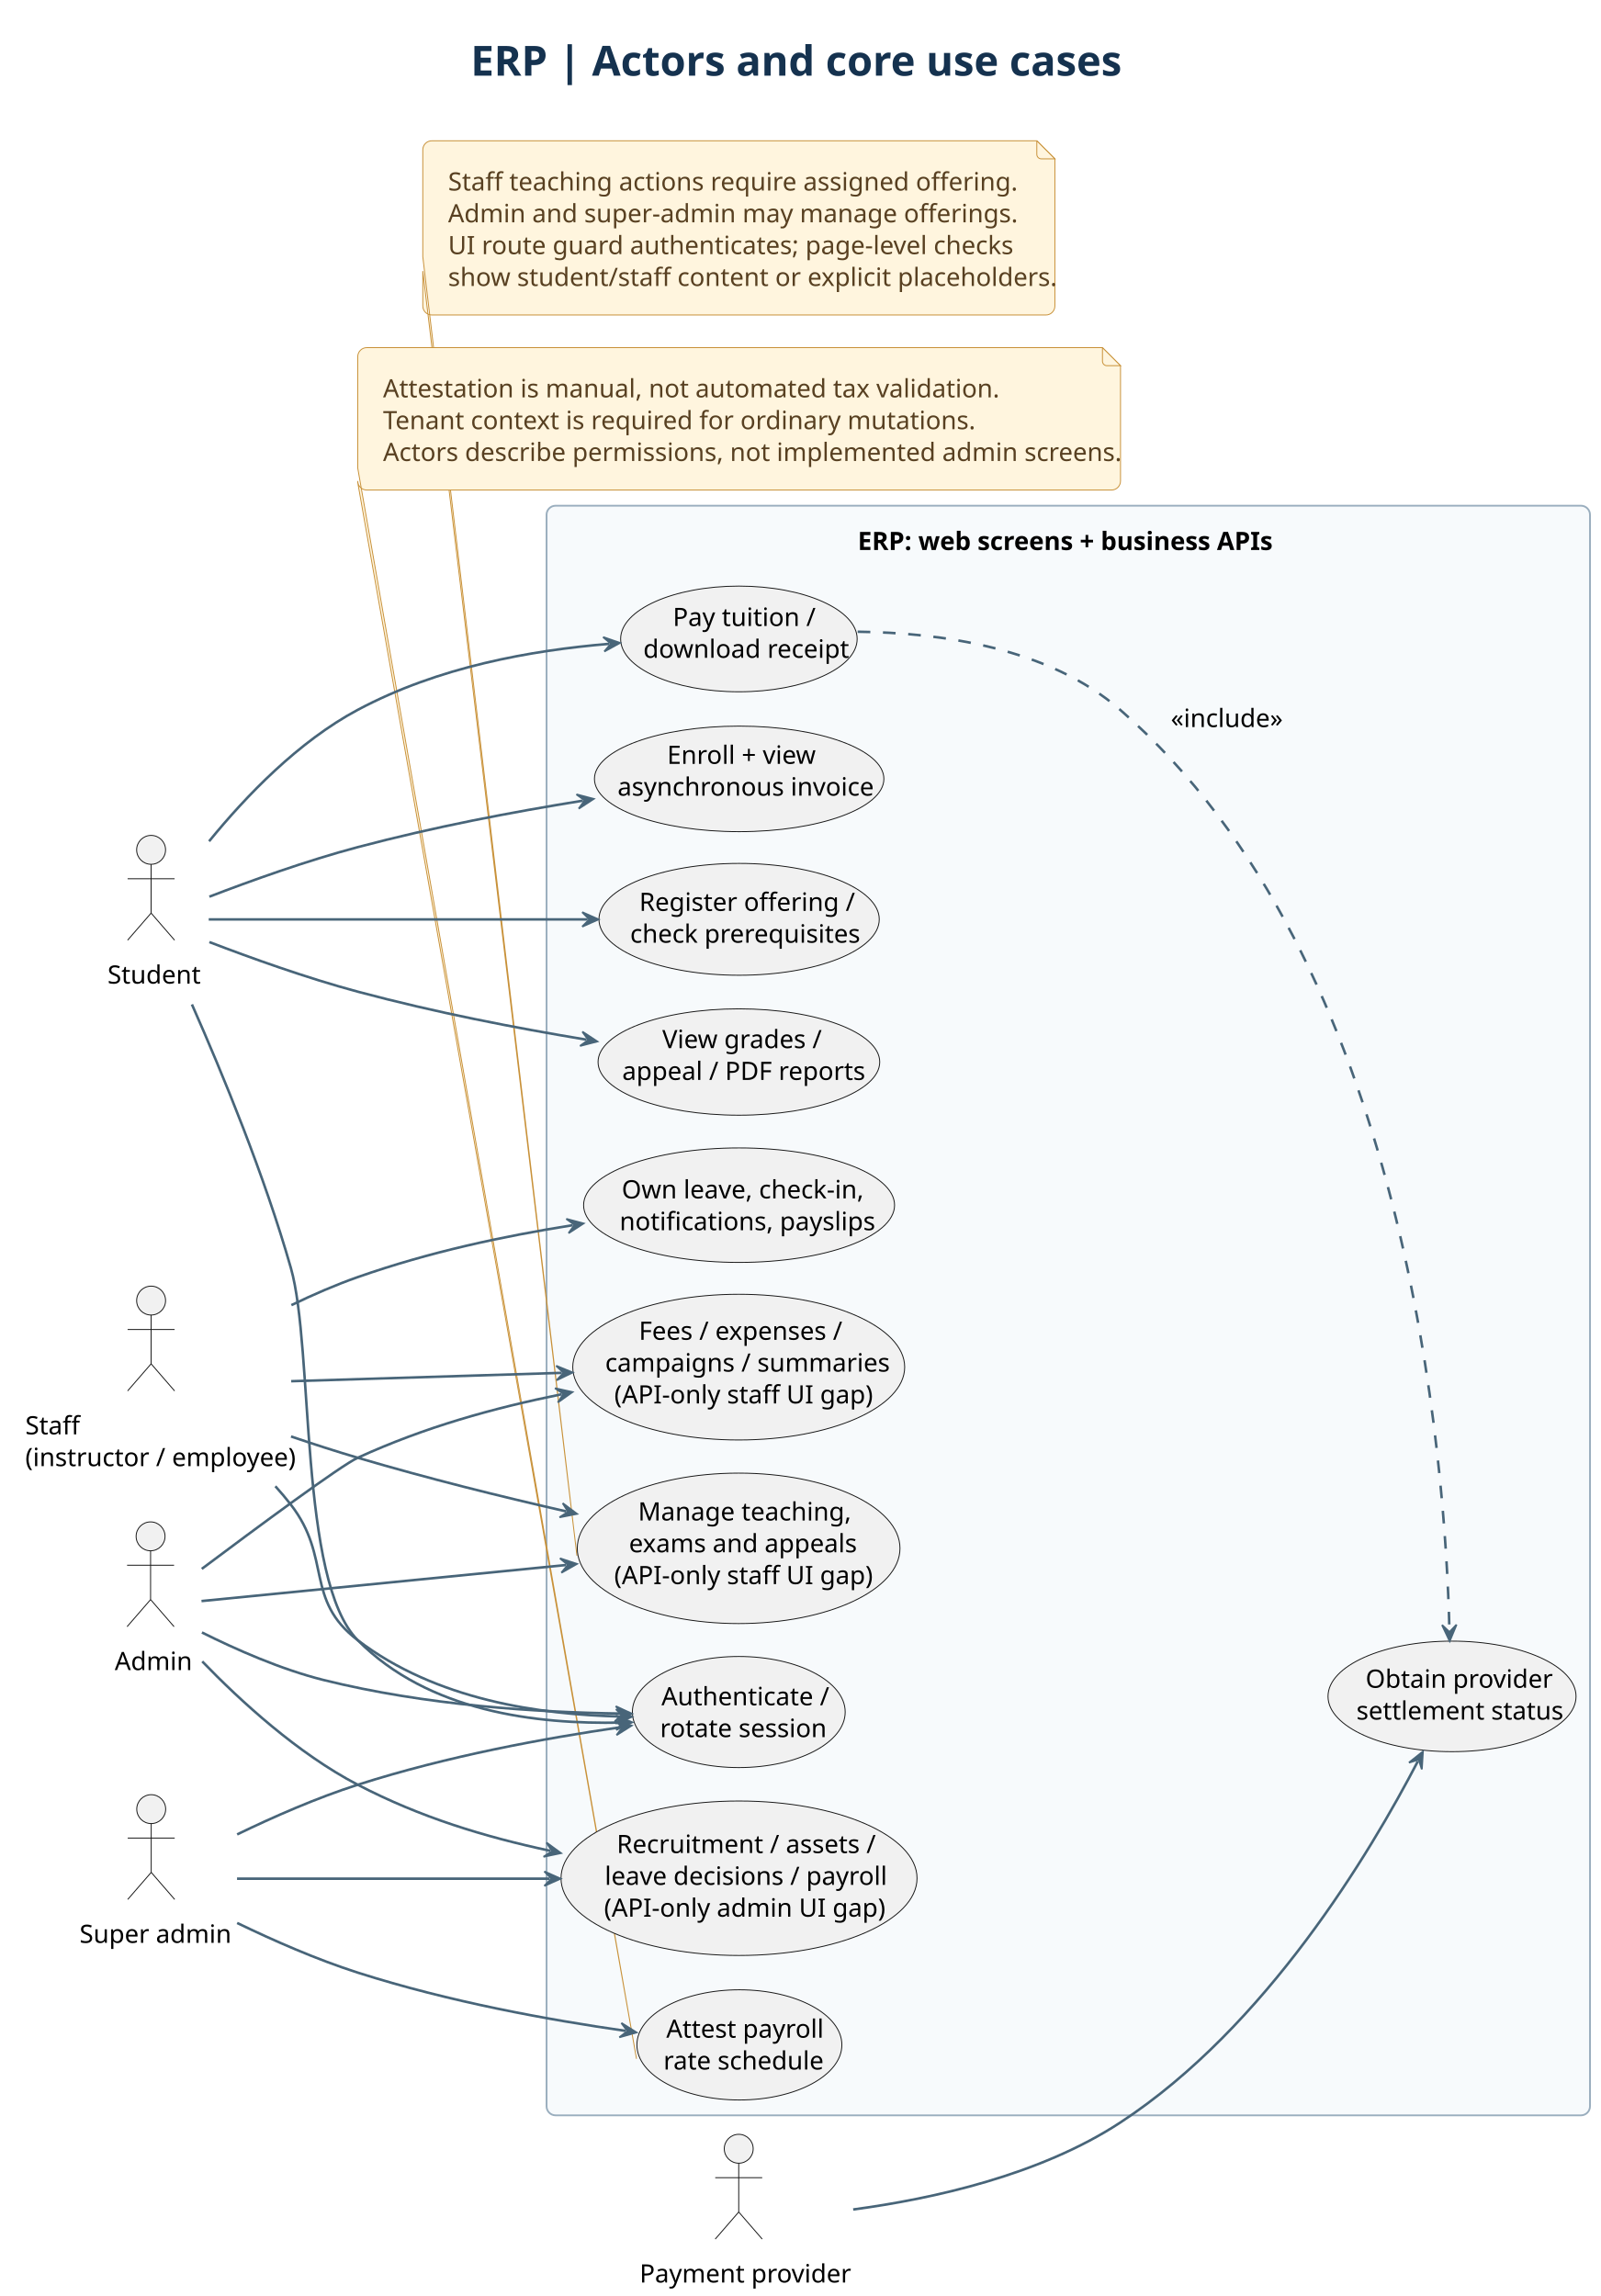
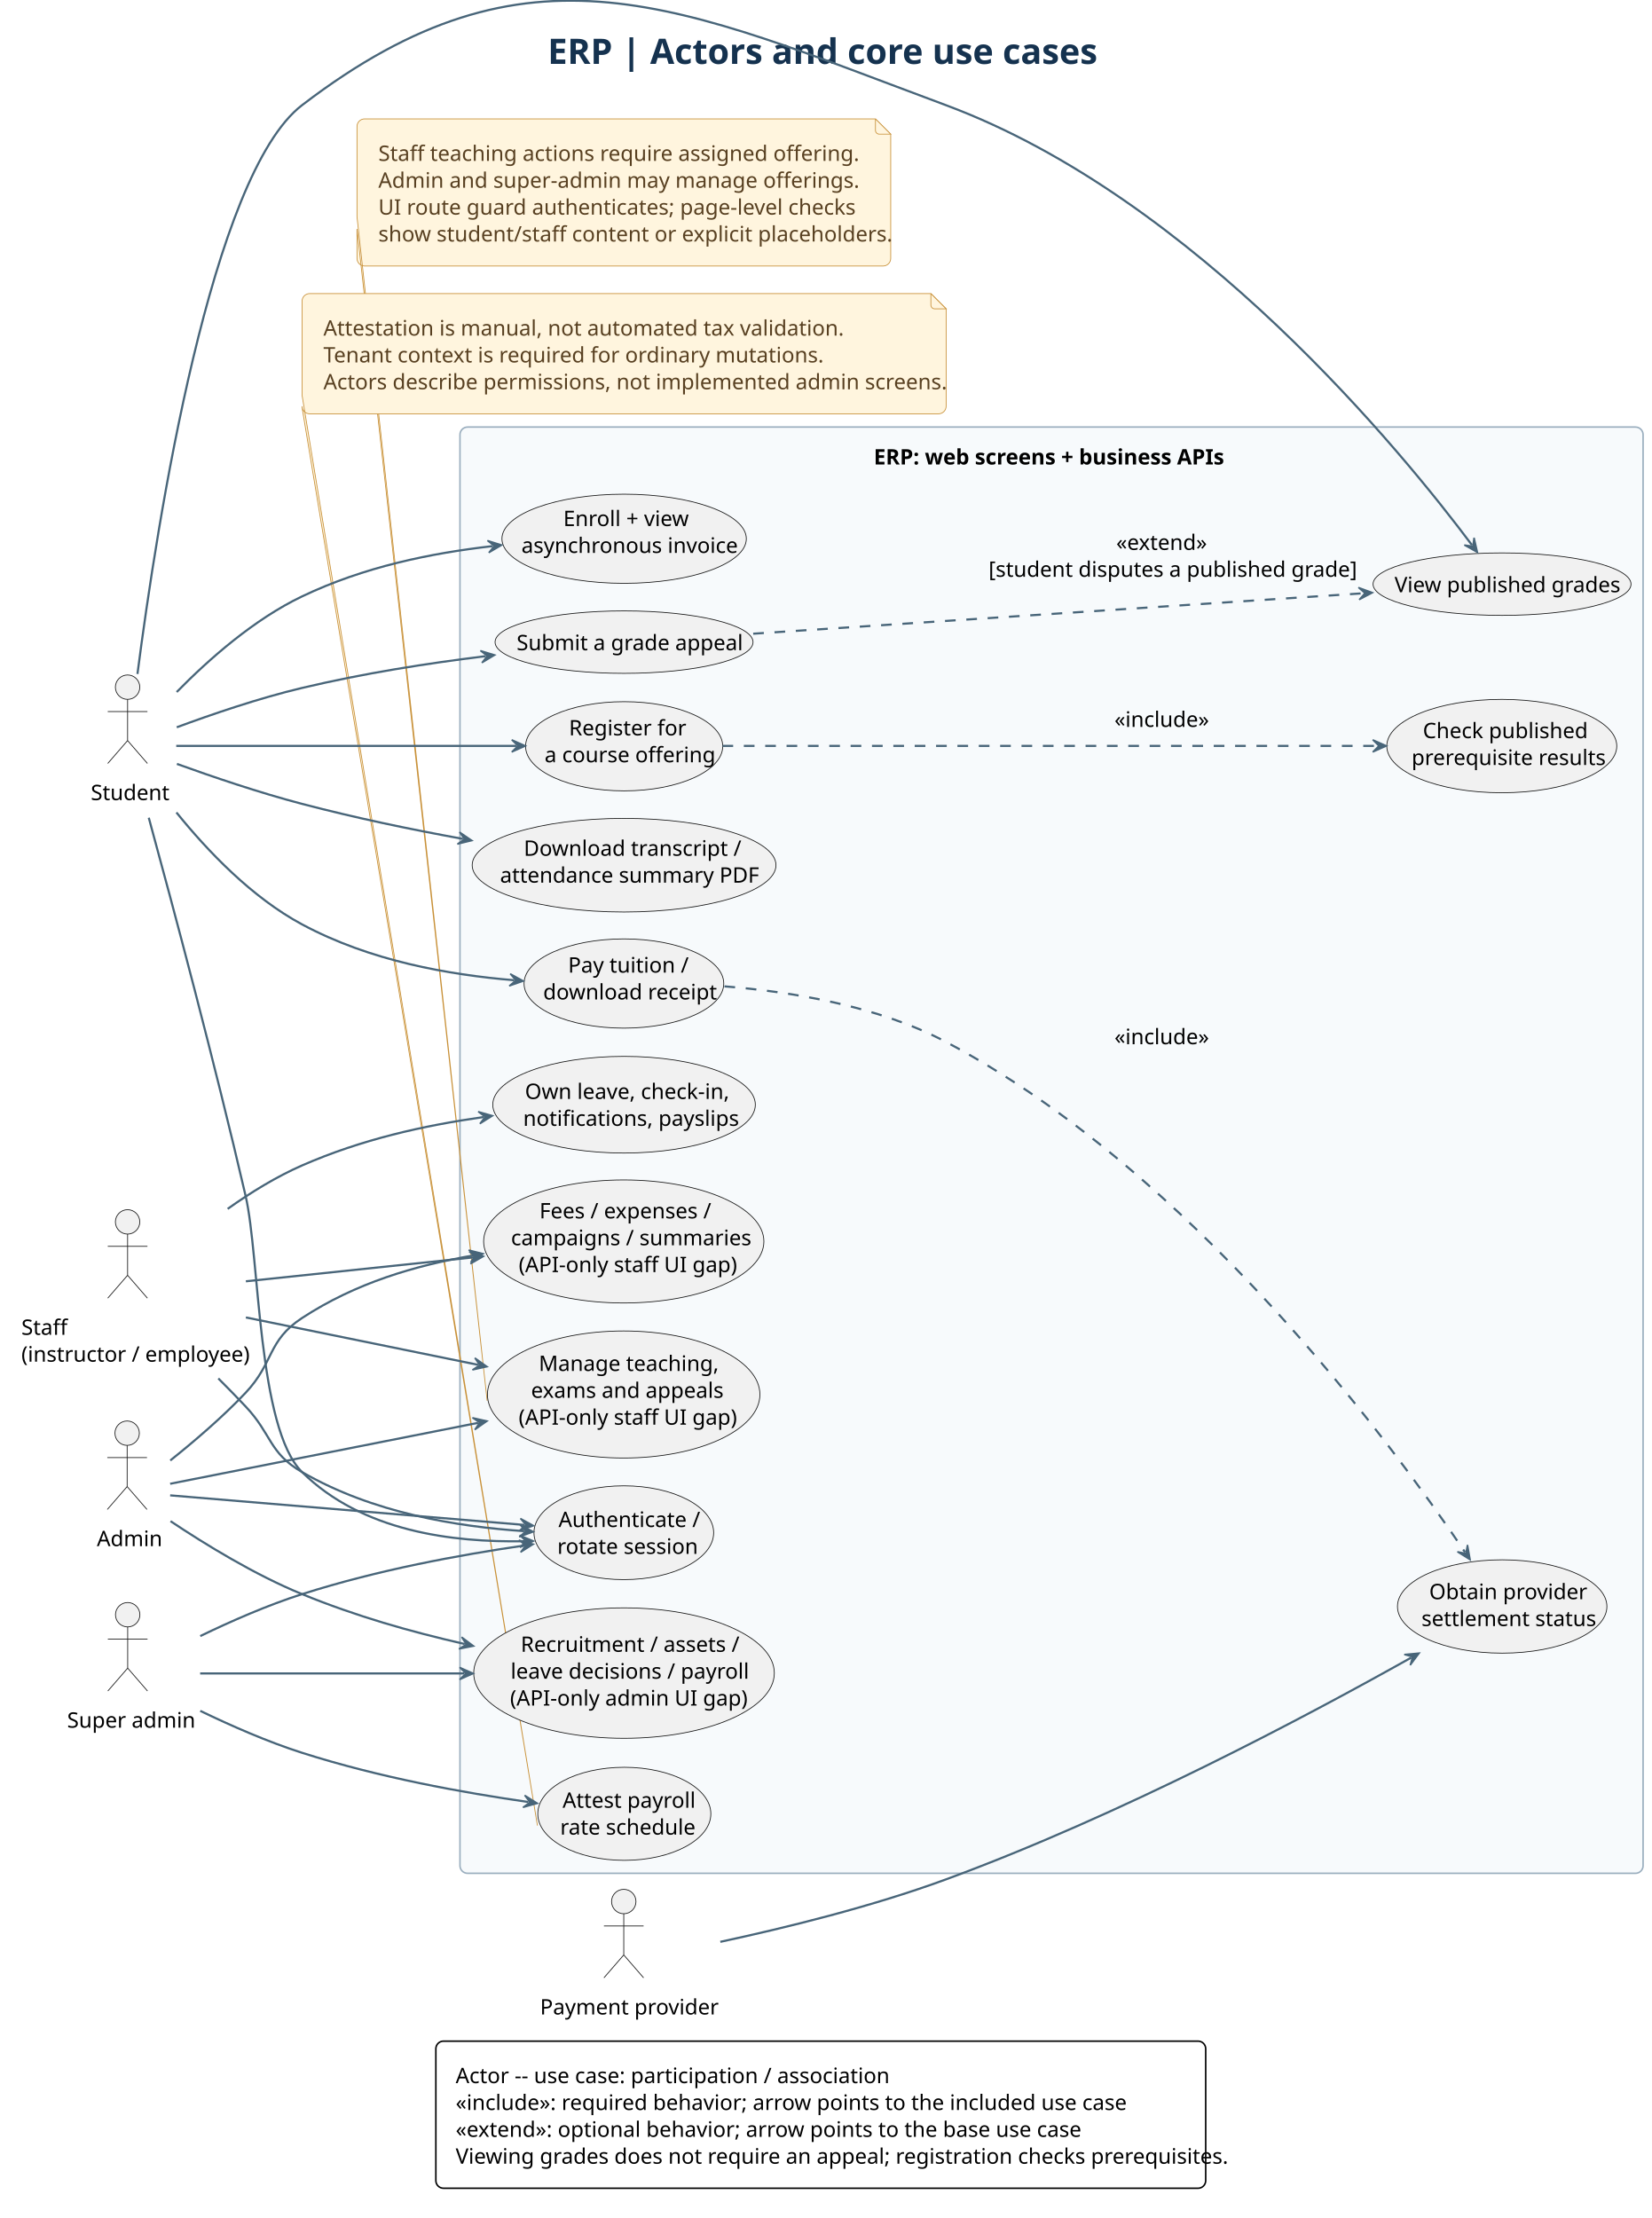
- <svg xmlns="http://www.w3.org/2000/svg" contentStyleType="text/css" data-diagram-type="DESCRIPTION" height="2383.125px" preserveAspectRatio="none" style="width:1661px;height:2383px;background:#FFFFFF;" version="1.1" viewBox="0 0 1661 2383" width="1661.25px" zoomAndPan="magnify">
+ <svg xmlns="http://www.w3.org/2000/svg" contentStyleType="text/css" data-diagram-type="DESCRIPTION" height="2726.25px" preserveAspectRatio="none" style="width:2030px;height:2726px;background:#FFFFFF;" version="1.1" viewBox="0 0 2030 2726" width="2030.625px" zoomAndPan="magnify">
  <defs />
  <g>
    <g class="title" data-source-line="2">
-       <text fill="#15324F" font-family="sans-serif" font-size="43.125" font-weight="bold" lengthAdjust="spacing" textLength="671.217" x="488.454" y="78.517">ERP | Actors and core use cases</text>
+       <text fill="#15324F" font-family="sans-serif" font-size="43.125" font-weight="bold" lengthAdjust="spacing" textLength="671.217" x="673.141" y="78.517">ERP | Actors and core use cases</text>
    </g>
    <g class="cluster" data-entity="ERP. web screens . business APIs" data-source-line="9" data-uid="ent0007" id="cluster_ERP. web screens . business APIs">
-       <rect fill="#F7FAFC" height="1670.625" rx="9.375" ry="9.375" style="stroke:#9AAEBE;stroke-width:1.875;" width="1082.812" x="567.188" y="524.868" />
-       <text fill="#000000" font-family="sans-serif" font-size="26.25" font-weight="bold" lengthAdjust="spacing" textLength="436.957" x="890.115" y="570.868">ERP: web screens + business APIs</text>
+       <rect fill="#F7FAFC" height="1777.5" rx="9.375" ry="9.375" style="stroke:#9AAEBE;stroke-width:1.875;" width="1454.062" x="565.312" y="524.868" />
+       <text fill="#000000" font-family="sans-serif" font-size="26.25" font-weight="bold" lengthAdjust="spacing" textLength="436.957" x="1073.865" y="570.868">ERP: web screens + business APIs</text>
    </g>
    <g class="entity" data-entity="S" data-source-line="4" data-uid="ent0002" id="entity_S">
-       <ellipse cx="156.808" cy="882.056" fill="#F1F1F1" rx="15" ry="15" style="stroke:#181818;stroke-width:0.938;" />
-       <path d="M156.808,897.056 L156.808,947.681 M132.433,912.056 L181.183,912.056 M156.808,947.681 L132.433,975.806 M156.808,947.681 L181.183,975.806" fill="none" style="stroke:#181818;stroke-width:0.938;" />
-       <text fill="#000000" font-family="sans-serif" font-size="26.25" lengthAdjust="spacing" textLength="90.491" x="111.562" y="1020.868">Student</text>
+       <ellipse cx="156.808" cy="844.556" fill="#F1F1F1" rx="15" ry="15" style="stroke:#181818;stroke-width:0.938;" />
+       <path d="M156.808,859.556 L156.808,910.181 M132.433,874.556 L181.183,874.556 M156.808,910.181 L132.433,938.306 M156.808,910.181 L181.183,938.306" fill="none" style="stroke:#181818;stroke-width:0.938;" />
+       <text fill="#000000" font-family="sans-serif" font-size="26.25" lengthAdjust="spacing" textLength="90.491" x="111.562" y="983.368">Student</text>
    </g>
    <g class="entity" data-entity="T" data-source-line="5" data-uid="ent0003" id="entity_T">
-       <ellipse cx="156.814" cy="1349.868" fill="#F1F1F1" rx="15" ry="15" style="stroke:#181818;stroke-width:0.938;" />
-       <path d="M156.814,1364.868 L156.814,1415.493 M132.439,1379.868 L181.189,1379.868 M156.814,1415.493 L132.439,1443.618 M156.814,1415.493 L181.189,1443.618" fill="none" style="stroke:#181818;stroke-width:0.938;" />
-       <text fill="#000000" font-family="sans-serif" font-size="26.25" lengthAdjust="spacing" textLength="53.987" x="26.25" y="1488.68">Staff</text>
-       <text fill="#000000" font-family="sans-serif" font-size="26.25" lengthAdjust="spacing" textLength="261.128" x="26.25" y="1521.698">(instructor / employee)</text>
+       <ellipse cx="156.814" cy="1501.743" fill="#F1F1F1" rx="15" ry="15" style="stroke:#181818;stroke-width:0.938;" />
+       <path d="M156.814,1516.743 L156.814,1567.368 M132.439,1531.743 L181.189,1531.743 M156.814,1567.368 L132.439,1595.493 M156.814,1567.368 L181.189,1595.493" fill="none" style="stroke:#181818;stroke-width:0.938;" />
+       <text fill="#000000" font-family="sans-serif" font-size="26.25" lengthAdjust="spacing" textLength="53.987" x="26.25" y="1640.555">Staff</text>
+       <text fill="#000000" font-family="sans-serif" font-size="26.25" lengthAdjust="spacing" textLength="261.128" x="26.25" y="1673.573">(instructor / employee)</text>
    </g>
    <g class="entity" data-entity="A" data-source-line="6" data-uid="ent0004" id="entity_A">
-       <ellipse cx="156.265" cy="1594.556" fill="#F1F1F1" rx="15" ry="15" style="stroke:#181818;stroke-width:0.938;" />
-       <path d="M156.265,1609.556 L156.265,1660.181 M131.89,1624.556 L180.64,1624.556 M156.265,1660.181 L131.89,1688.306 M156.265,1660.181 L180.64,1688.306" fill="none" style="stroke:#181818;stroke-width:0.938;" />
-       <text fill="#000000" font-family="sans-serif" font-size="26.25" lengthAdjust="spacing" textLength="74.405" x="119.062" y="1733.368">Admin</text>
+       <ellipse cx="156.265" cy="1761.431" fill="#F1F1F1" rx="15" ry="15" style="stroke:#181818;stroke-width:0.938;" />
+       <path d="M156.265,1776.431 L156.265,1827.056 M131.89,1791.431 L180.64,1791.431 M156.265,1827.056 L131.89,1855.181 M156.265,1827.056 L180.64,1855.181" fill="none" style="stroke:#181818;stroke-width:0.938;" />
+       <text fill="#000000" font-family="sans-serif" font-size="26.25" lengthAdjust="spacing" textLength="74.405" x="119.062" y="1900.243">Admin</text>
    </g>
    <g class="entity" data-entity="SA" data-source-line="7" data-uid="ent0005" id="entity_SA">
-       <ellipse cx="156.918" cy="1877.681" fill="#F1F1F1" rx="15" ry="15" style="stroke:#181818;stroke-width:0.938;" />
-       <path d="M156.918,1892.681 L156.918,1943.306 M132.543,1907.681 L181.293,1907.681 M156.918,1943.306 L132.543,1971.431 M156.918,1943.306 L181.293,1971.431" fill="none" style="stroke:#181818;stroke-width:0.938;" />
-       <text fill="#000000" font-family="sans-serif" font-size="26.25" lengthAdjust="spacing" textLength="148.835" x="82.5" y="2016.493">Super admin</text>
+       <ellipse cx="156.918" cy="1984.556" fill="#F1F1F1" rx="15" ry="15" style="stroke:#181818;stroke-width:0.938;" />
+       <path d="M156.918,1999.556 L156.918,2050.181 M132.543,2014.556 L181.293,2014.556 M156.918,2050.181 L132.543,2078.306 M156.918,2050.181 L181.293,2078.306" fill="none" style="stroke:#181818;stroke-width:0.938;" />
+       <text fill="#000000" font-family="sans-serif" font-size="26.25" lengthAdjust="spacing" textLength="148.835" x="82.5" y="2123.368">Super admin</text>
    </g>
    <g class="entity" data-entity="P" data-source-line="8" data-uid="ent0006" id="entity_P">
-       <ellipse cx="766.61" cy="2230.181" fill="#F1F1F1" rx="15" ry="15" style="stroke:#181818;stroke-width:0.938;" />
-       <path d="M766.61,2245.181 L766.61,2295.806 M742.235,2260.181 L790.985,2260.181 M766.61,2295.806 L742.235,2323.931 M766.61,2295.806 L790.985,2323.931" fill="none" style="stroke:#181818;stroke-width:0.938;" />
-       <text fill="#000000" font-family="sans-serif" font-size="26.25" lengthAdjust="spacing" textLength="205.719" x="663.75" y="2368.993">Payment provider</text>
-     </g>
-     <g class="entity" data-entity="GMN37" data-source-line="41" data-uid="ent0038" id="entity_GMN37">
-       <path d="M438.75,155.493 L438.75,266.357 L598.712,1614.715 L438.75,281.357 L438.75,317.563 A9.375,9.375 0 0 0 448.125,326.938 L1085.325,326.938 A9.375,9.375 0 0 0 1094.7,317.563 L1094.7,164.868 L1075.95,146.118 L448.125,146.118 A9.375,9.375 0 0 0 438.75,155.493" fill="#FFF5DE" style="stroke:#C89139;stroke-width:0.938;" />
+       <ellipse cx="766.61" cy="2337.056" fill="#F1F1F1" rx="15" ry="15" style="stroke:#181818;stroke-width:0.938;" />
+       <path d="M766.61,2352.056 L766.61,2402.681 M742.235,2367.056 L790.985,2367.056 M766.61,2402.681 L742.235,2430.806 M766.61,2402.681 L790.985,2430.806" fill="none" style="stroke:#181818;stroke-width:0.938;" />
+       <text fill="#000000" font-family="sans-serif" font-size="26.25" lengthAdjust="spacing" textLength="205.719" x="663.75" y="2475.868">Payment provider</text>
+     </g>
+     <g class="entity" data-entity="GMN44" data-source-line="48" data-uid="ent0045" id="entity_GMN44">
+       <path d="M438.75,155.493 L438.75,266.357 L598.712,1721.59 L438.75,281.357 L438.75,317.563 A9.375,9.375 0 0 0 448.125,326.938 L1085.325,326.938 A9.375,9.375 0 0 0 1094.7,317.563 L1094.7,164.868 L1075.95,146.118 L448.125,146.118 A9.375,9.375 0 0 0 438.75,155.493" fill="#FFF5DE" style="stroke:#C89139;stroke-width:0.938;" />
      <path d="M1075.95,146.118 L1075.95,160.181 A4.688,4.688 0 0 0 1080.637,164.868 L1094.7,164.868 L1075.95,146.118" fill="#FFF5DE" style="stroke:#C89139;stroke-width:0.938;" />
      <text fill="#584021" font-family="sans-serif" font-size="26.25" lengthAdjust="spacing" textLength="554.506" x="465" y="197.743">Staff teaching actions require assigned offering.</text>
      <text fill="#584021" font-family="sans-serif" font-size="26.25" lengthAdjust="spacing" textLength="552.993" x="465" y="230.761">Admin and super-admin may manage offerings.</text>
      <text fill="#584021" font-family="sans-serif" font-size="26.25" lengthAdjust="spacing" textLength="555.954" x="465" y="263.778">UI route guard authenticates; page-level checks</text>
      <text fill="#584021" font-family="sans-serif" font-size="26.25" lengthAdjust="spacing" textLength="586.575" x="465" y="296.796">show student/staff content or explicit placeholders.</text>
    </g>
-     <g class="entity" data-entity="GMN40" data-source-line="47" data-uid="ent0041" id="entity_GMN40">
-       <path d="M371.25,370.181 L371.25,485.849 L660.516,2136.844 L371.25,500.849 L371.25,499.233 A9.375,9.375 0 0 0 380.625,508.608 L1153.433,508.608 A9.375,9.375 0 0 0 1162.808,499.233 L1162.808,379.556 L1144.058,360.806 L380.625,360.806 A9.375,9.375 0 0 0 371.25,370.181" fill="#FFF5DE" style="stroke:#C89139;stroke-width:0.938;" />
+     <g class="entity" data-entity="GMN47" data-source-line="54" data-uid="ent0048" id="entity_GMN47">
+       <path d="M371.25,370.181 L371.25,485.849 L660.516,2243.719 L371.25,500.849 L371.25,499.233 A9.375,9.375 0 0 0 380.625,508.608 L1153.433,508.608 A9.375,9.375 0 0 0 1162.808,499.233 L1162.808,379.556 L1144.058,360.806 L380.625,360.806 A9.375,9.375 0 0 0 371.25,370.181" fill="#FFF5DE" style="stroke:#C89139;stroke-width:0.938;" />
      <path d="M1144.058,360.806 L1144.058,374.868 A4.688,4.688 0 0 0 1148.745,379.556 L1162.808,379.556 L1144.058,360.806" fill="#FFF5DE" style="stroke:#C89139;stroke-width:0.938;" />
      <text fill="#584021" font-family="sans-serif" font-size="26.25" lengthAdjust="spacing" textLength="593.893" x="397.5" y="412.43">Attestation is manual, not automated tax validation.</text>
      <text fill="#584021" font-family="sans-serif" font-size="26.25" lengthAdjust="spacing" textLength="571.95" x="397.5" y="445.448">Tenant context is required for ordinary mutations.</text>
      <text fill="#584021" font-family="sans-serif" font-size="26.25" lengthAdjust="spacing" textLength="722.183" x="397.5" y="478.466">Actors describe permissions, not implemented admin screens.</text>
    </g>
    <g class="entity" data-entity="login" data-source-line="10" data-uid="ent0008" id="entity_login">
-       <ellipse cx="766.672" cy="1776.9" fill="#F1F1F1" rx="110.422" ry="57.657" style="stroke:#181818;stroke-width:0.938;" />
-       <text fill="#000000" font-family="sans-serif" font-size="26.25" lengthAdjust="spacing" textLength="160.525" x="686.409" y="1769.9">Authenticate /</text>
-       <text fill="#000000" font-family="sans-serif" font-size="26.25" lengthAdjust="spacing" textLength="163.422" x="684.961" y="1802.918">rotate session</text>
+       <ellipse cx="766.672" cy="1883.775" fill="#F1F1F1" rx="110.422" ry="57.657" style="stroke:#181818;stroke-width:0.938;" />
+       <text fill="#000000" font-family="sans-serif" font-size="26.25" lengthAdjust="spacing" textLength="160.525" x="686.409" y="1876.775">Authenticate /</text>
+       <text fill="#000000" font-family="sans-serif" font-size="26.25" lengthAdjust="spacing" textLength="163.422" x="684.961" y="1909.793">rotate session</text>
    </g>
    <g class="entity" data-entity="enroll" data-source-line="11" data-uid="ent0009" id="entity_enroll">
-       <ellipse cx="767.065" cy="808.398" fill="#F1F1F1" rx="150.19" ry="54.78" style="stroke:#181818;stroke-width:0.938;" />
-       <text fill="#000000" font-family="sans-serif" font-size="26.25" lengthAdjust="spacing" textLength="149.54" x="692.294" y="792.784">Enroll + view</text>
-       <text fill="#000000" font-family="sans-serif" font-size="26.25" lengthAdjust="spacing" textLength="252.438" x="640.846" y="825.801">asynchronous invoice</text>
+       <ellipse cx="767.065" cy="662.148" fill="#F1F1F1" rx="150.19" ry="54.78" style="stroke:#181818;stroke-width:0.938;" />
+       <text fill="#000000" font-family="sans-serif" font-size="26.25" lengthAdjust="spacing" textLength="149.54" x="692.294" y="646.534">Enroll + view</text>
+       <text fill="#000000" font-family="sans-serif" font-size="26.25" lengthAdjust="spacing" textLength="252.438" x="640.846" y="679.551">asynchronous invoice</text>
    </g>
    <g class="entity" data-entity="register" data-source-line="12" data-uid="ent0010" id="entity_register">
-       <ellipse cx="767.002" cy="954.162" fill="#F1F1F1" rx="145.44" ry="58.044" style="stroke:#181818;stroke-width:0.938;" />
-       <text fill="#000000" font-family="sans-serif" font-size="26.25" lengthAdjust="spacing" textLength="207.18" x="663.412" y="945.412">Register offering /</text>
-       <text fill="#000000" font-family="sans-serif" font-size="26.25" lengthAdjust="spacing" textLength="226.15" x="653.927" y="978.43">check prerequisites</text>
-     </g>
-     <g class="entity" data-entity="grades" data-source-line="13" data-uid="ent0011" id="entity_grades">
-       <ellipse cx="766.779" cy="1102.262" fill="#F1F1F1" rx="146.154" ry="55.206" style="stroke:#181818;stroke-width:0.938;" />
-       <text fill="#000000" font-family="sans-serif" font-size="26.25" lengthAdjust="spacing" textLength="159.038" x="687.26" y="1087.837">View grades /</text>
-       <text fill="#000000" font-family="sans-serif" font-size="26.25" lengthAdjust="spacing" textLength="242.197" x="645.681" y="1120.854">appeal / PDF reports</text>
-     </g>
-     <g class="entity" data-entity="pay" data-source-line="14" data-uid="ent0012" id="entity_pay">
-       <ellipse cx="766.789" cy="663.154" fill="#F1F1F1" rx="122.727" ry="54.849" style="stroke:#181818;stroke-width:0.938;" />
-       <text fill="#000000" font-family="sans-serif" font-size="26.25" lengthAdjust="spacing" textLength="137.159" x="698.21" y="649.71">Pay tuition /</text>
-       <text fill="#000000" font-family="sans-serif" font-size="26.25" lengthAdjust="spacing" textLength="198.464" x="667.557" y="682.728">download receipt</text>
-     </g>
-     <g class="entity" data-entity="teaching" data-source-line="15" data-uid="ent0013" id="entity_teaching">
-       <ellipse cx="766.502" cy="1607.009" fill="#F1F1F1" rx="167.439" ry="78.079" style="stroke:#181818;stroke-width:0.938;" />
-       <text fill="#000000" font-family="sans-serif" font-size="26.25" lengthAdjust="spacing" textLength="208.693" x="662.155" y="1578.088">Manage teaching,</text>
-       <text fill="#000000" font-family="sans-serif" font-size="26.25" lengthAdjust="spacing" textLength="227.649" x="652.677" y="1611.105">exams and appeals</text>
-       <text fill="#000000" font-family="sans-serif" font-size="26.25" lengthAdjust="spacing" textLength="258.219" x="637.392" y="1644.123">(API-only staff UI gap)</text>
-     </g>
-     <g class="entity" data-entity="finance" data-source-line="16" data-uid="ent0014" id="entity_finance">
-       <ellipse cx="766.601" cy="1418.924" fill="#F1F1F1" rx="172.226" ry="75.619" style="stroke:#181818;stroke-width:0.938;" />
-       <text fill="#000000" font-family="sans-serif" font-size="26.25" lengthAdjust="spacing" textLength="207.193" x="663.005" y="1390.563">Fees / expenses /</text>
-       <text fill="#000000" font-family="sans-serif" font-size="26.25" lengthAdjust="spacing" textLength="277.176" x="628.013" y="1423.581">campaigns / summaries</text>
-       <text fill="#000000" font-family="sans-serif" font-size="26.25" lengthAdjust="spacing" textLength="258.219" x="637.492" y="1456.599">(API-only staff UI gap)</text>
-     </g>
-     <g class="entity" data-entity="own" data-source-line="17" data-uid="ent0015" id="entity_own">
-       <ellipse cx="766.977" cy="1250.844" fill="#F1F1F1" rx="161.352" ry="59.413" style="stroke:#181818;stroke-width:0.938;" />
-       <text fill="#000000" font-family="sans-serif" font-size="26.25" lengthAdjust="spacing" textLength="243.646" x="645.154" y="1243.793">Own leave, check-in,</text>
-       <text fill="#000000" font-family="sans-serif" font-size="26.25" lengthAdjust="spacing" textLength="248.042" x="642.956" y="1276.811">notifications, payslips</text>
-     </g>
-     <g class="entity" data-entity="hr" data-source-line="18" data-uid="ent0016" id="entity_hr">
-       <ellipse cx="766.921" cy="1949.404" fill="#F1F1F1" rx="184.733" ry="80.161" style="stroke:#181818;stroke-width:0.938;" />
-       <text fill="#000000" font-family="sans-serif" font-size="26.25" lengthAdjust="spacing" textLength="253.835" x="640.003" y="1923.266">Recruitment / assets /</text>
-       <text fill="#000000" font-family="sans-serif" font-size="26.25" lengthAdjust="spacing" textLength="278.688" x="627.576" y="1956.284">leave decisions / payroll</text>
-       <text fill="#000000" font-family="sans-serif" font-size="26.25" lengthAdjust="spacing" textLength="280.111" x="626.865" y="1989.302">(API-only admin UI gap)</text>
-     </g>
-     <g class="entity" data-entity="attest" data-source-line="19" data-uid="ent0017" id="entity_attest">
-       <ellipse cx="767.289" cy="2122.369" fill="#F1F1F1" rx="106.352" ry="57.188" style="stroke:#181818;stroke-width:0.938;" />
-       <text fill="#000000" font-family="sans-serif" font-size="26.25" lengthAdjust="spacing" textLength="151.732" x="691.423" y="2114.905">Attest payroll</text>
-       <text fill="#000000" font-family="sans-serif" font-size="26.25" lengthAdjust="spacing" textLength="157.602" x="688.488" y="2147.923">rate schedule</text>
-     </g>
-     <g class="entity" data-entity="status" data-source-line="20" data-uid="ent0018" id="entity_status">
-       <ellipse cx="1506.827" cy="1760.675" fill="#F1F1F1" rx="128.702" ry="57.369" style="stroke:#181818;stroke-width:0.938;" />
-       <text fill="#000000" font-family="sans-serif" font-size="26.25" lengthAdjust="spacing" textLength="179.469" x="1417.092" y="1751.716">Obtain provider</text>
-       <text fill="#000000" font-family="sans-serif" font-size="26.25" lengthAdjust="spacing" textLength="198.426" x="1407.614" y="1784.733">settlement status</text>
-     </g>
-     <g class="link" data-entity-1="S" data-entity-2="login" data-uid="lnk19" id="link_S_login">
-       <polygon fill="#486579" points="656.146,1787.603,639.11,1780.477,646.773,1787.81,639.44,1795.473,656.146,1787.603" style="stroke:#486579;stroke-width:1.875;" />
-       <path d="M199.176,1042.492 C231.106,1114.723 274.562,1220.251 301.875,1316.118 C325.769,1399.988 309.91,1640.381 371.25,1702.368 C444.671,1776.564 555.988,1789.809 644.898,1787.851" fill="none" style="stroke:#486579;stroke-width:2.625;" />
-     </g>
-     <g class="link" data-entity-1="T" data-entity-2="login" data-uid="lnk20" id="link_T_login">
-       <polygon fill="#486579" points="655.917,1781.842,639.222,1773.949,646.544,1781.623,638.871,1788.945,655.917,1781.842" style="stroke:#486579;stroke-width:1.875;" />
-       <path d="M285.746,1542.55 C291.425,1548.828 296.843,1555.241 301.875,1561.743 C344.529,1616.858 315.785,1660.172 371.25,1702.368 C452.663,1764.305 559.162,1779.578 644.67,1781.579" fill="none" style="stroke:#486579;stroke-width:2.625;" />
-     </g>
-     <g class="link" data-entity-1="A" data-entity-2="login" data-uid="lnk21" id="link_A_login">
-       <polygon fill="#486579" points="655.775,1778.659,639.014,1770.908,646.401,1778.519,638.79,1785.907,655.775,1778.659" style="stroke:#486579;stroke-width:1.875;" />
-       <path d="M209.565,1694.322 C244.13,1711.598 291.371,1732.605 335.625,1743.618 C442.29,1770.162 556.785,1777.182 644.526,1778.491" fill="none" style="stroke:#486579;stroke-width:2.625;" />
-     </g>
-     <g class="link" data-entity-1="SA" data-entity-2="login" data-uid="lnk22" id="link_SA_login">
-       <polygon fill="#486579" points="655.453,1790.991,637.671,1786.009,646.176,1792.346,639.839,1800.851,655.453,1790.991" style="stroke:#486579;stroke-width:1.875;" />
-       <path d="M246.101,1903.915 C283.793,1885.691 328.856,1865.897 371.25,1852.368 C465.057,1822.431 564.328,1804.301 644.321,1792.617" fill="none" style="stroke:#486579;stroke-width:2.625;" />
-     </g>
-     <g class="link" data-entity-1="S" data-entity-2="enroll" data-uid="lnk23" id="link_S_enroll">
-       <polygon fill="#486579" points="616.054,829.183,598.198,824.476,606.8,830.682,600.595,839.284,616.054,829.183" style="stroke:#486579;stroke-width:1.875;" />
-       <path d="M217.268,930.651 C259.559,914.399 318.235,893.285 371.25,879.243 C451.163,858.077 530.758,842.99 604.949,830.981" fill="none" style="stroke:#486579;stroke-width:2.625;" />
-     </g>
-     <g class="link" data-entity-1="S" data-entity-2="register" data-uid="lnk24" id="link_S_register">
-       <polygon fill="#486579" points="621.064,954.243,604.189,946.743,611.689,954.243,604.189,961.743,621.064,954.243" style="stroke:#486579;stroke-width:1.875;" />
-       <path d="M216.597,954.243 C308.963,954.243 480.679,954.243 609.814,954.243" fill="none" style="stroke:#486579;stroke-width:2.625;" />
-     </g>
-     <g class="link" data-entity-1="S" data-entity-2="grades" data-uid="lnk25" id="link_S_grades">
-       <polygon fill="#486579" points="619.797,1080.936,604.38,1070.771,610.549,1079.399,601.921,1085.568,619.797,1080.936" style="stroke:#486579;stroke-width:1.875;" />
-       <path d="M217.288,977.76 C259.588,993.976 318.267,1015.079 371.25,1029.243 C452.525,1050.971 533.837,1066.651 608.699,1079.092" fill="none" style="stroke:#486579;stroke-width:2.625;" />
-     </g>
-     <g class="link" data-entity-1="S" data-entity-2="pay" data-uid="lnk26" id="link_S_pay">
-       <polygon fill="#486579" points="643.338,667.273,625.892,661.22,633.996,668.062,627.154,676.166,643.338,667.273" style="stroke:#486579;stroke-width:1.875;" />
-       <path d="M216.987,873.149 C255.476,825.93 309.953,769.435 371.25,736.743 C455.297,691.918 550.945,675.074 632.128,668.22" fill="none" style="stroke:#486579;stroke-width:2.625;" />
-     </g>
-     <g class="link" data-entity-1="T" data-entity-2="teaching" data-uid="lnk27" id="link_T_teaching">
-       <polygon fill="#486579" points="598.743,1571.235,583.962,1560.165,589.603,1569.147,580.621,1574.788,598.743,1571.235" style="stroke:#486579;stroke-width:1.875;" />
-       <path d="M302.008,1490.892 C325.034,1498.71 348.702,1506.356 371.25,1512.993 C445.233,1534.772 517.182,1552.602 587.775,1568.729" fill="none" style="stroke:#486579;stroke-width:2.625;" />
-     </g>
-     <g class="link" data-entity-1="T" data-entity-2="finance" data-uid="lnk28" id="link_T_finance">
-       <polygon fill="#486579" points="594.26,1424.521,577.162,1417.546,584.89,1424.811,577.625,1432.539,594.26,1424.521" style="stroke:#486579;stroke-width:1.875;" />
-       <path d="M302.184,1433.55 C389.767,1430.842 490.919,1427.716 583.016,1424.869" fill="none" style="stroke:#486579;stroke-width:2.625;" />
-     </g>
-     <g class="link" data-entity-1="T" data-entity-2="own" data-uid="lnk29" id="link_T_own">
-       <polygon fill="#486579" points="605.532,1269.815,587.686,1265.066,596.274,1271.291,590.049,1279.879,605.532,1269.815" style="stroke:#486579;stroke-width:1.875;" />
-       <path d="M302.379,1354.595 C324.944,1343.675 348.377,1333.514 371.25,1325.493 C446.276,1299.185 521.65,1283.193 594.422,1271.586" fill="none" style="stroke:#486579;stroke-width:2.625;" />
-     </g>
-     <g class="link" data-entity-1="A" data-entity-2="teaching" data-uid="lnk30" id="link_A_teaching">
-       <polygon fill="#486579" points="598.651,1623.198,581.12,1617.396,589.322,1624.121,582.596,1632.323,598.651,1623.198" style="stroke:#486579;stroke-width:1.875;" />
-       <path d="M209.109,1661.731 C293.816,1653.352 456.571,1637.252 587.456,1624.305" fill="none" style="stroke:#486579;stroke-width:2.625;" />
-     </g>
-     <g class="link" data-entity-1="A" data-entity-2="finance" data-uid="lnk31" id="link_A_finance">
-       <polygon fill="#486579" points="593.977,1444.816,575.946,1440.828,584.79,1446.684,578.935,1455.528,593.977,1444.816" style="stroke:#486579;stroke-width:1.875;" />
-       <path d="M209.401,1628.321 C266.606,1585.451 353.743,1521.016 371.25,1512.993 C441.041,1481.011 511.951,1461.494 582.953,1447.057" fill="none" style="stroke:#486579;stroke-width:2.625;" />
-     </g>
-     <g class="link" data-entity-1="A" data-entity-2="hr" data-uid="lnk32" id="link_A_hr">
-       <polygon fill="#486579" points="582.11,1923.338,567.179,1912.471,572.943,1921.375,564.039,1927.139,582.11,1923.338" style="stroke:#486579;stroke-width:1.875;" />
-       <path d="M209.877,1724.392 C249.949,1765.868 309.065,1819.994 371.25,1852.368 C436.214,1886.189 502.378,1906.267 571.109,1920.983" fill="none" style="stroke:#486579;stroke-width:2.625;" />
-     </g>
-     <g class="link" data-entity-1="SA" data-entity-2="hr" data-uid="lnk33" id="link_SA_hr">
-       <polygon fill="#486579" points="581.757,1949.868,564.882,1942.368,572.382,1949.868,564.882,1957.368,581.757,1949.868" style="stroke:#486579;stroke-width:1.875;" />
-       <path d="M245.989,1949.868 C333.422,1949.868 459.2,1949.868 570.507,1949.868" fill="none" style="stroke:#486579;stroke-width:2.625;" />
-     </g>
-     <g class="link" data-entity-1="SA" data-entity-2="attest" data-uid="lnk34" id="link_SA_attest">
-       <polygon fill="#486579" points="660.499,2109.477,644.867,2099.646,651.22,2108.14,642.727,2114.493,660.499,2109.477" style="stroke:#486579;stroke-width:1.875;" />
-       <path d="M246.101,1995.821 C283.793,2014.045 328.856,2033.839 371.25,2047.368 C467.045,2077.94 569.014,2096.289 649.364,2107.872" fill="none" style="stroke:#486579;stroke-width:2.625;" />
-     </g>
-     <g class="link" data-entity-1="pay" data-entity-2="status" data-uid="lnk35" id="link_pay_status">
-       <polygon fill="#486579" points="1504.401,1703.269,1511.495,1686.219,1504.177,1693.897,1496.499,1686.579,1504.401,1703.269" style="stroke:#486579;stroke-width:1.875;" />
-       <path d="M890.047,655.667 C975.804,656.643 1088.272,672.173 1162.5,736.743 C1462.249,997.489 1499.938,1517.206 1504.131,1692.023" fill="none" style="stroke:#486579;stroke-width:2.625;stroke-dasharray:13.125,13.125;" />
-       <text fill="#000000" font-family="sans-serif" font-size="26.25" lengthAdjust="spacing" textLength="112.383" x="1215" y="754.618">«include»</text>
-     </g>
-     <g class="link" data-entity-1="P" data-entity-2="status" data-uid="lnk36" id="link_P_status">
-       <polygon fill="#486579" points="1476.62,1817.917,1462.173,1829.42,1472.29,1826.232,1475.477,1836.348,1476.62,1817.917" style="stroke:#486579;stroke-width:1.875;" />
-       <path d="M885.392,2293.199 C968.339,2282.076 1079.342,2257.462 1162.5,2202.993 C1314.415,2103.489 1421.782,1923.221 1471.424,1827.895" fill="none" style="stroke:#486579;stroke-width:2.625;" />
+       <ellipse cx="767.093" cy="917.189" fill="#F1F1F1" rx="121.156" ry="54.821" style="stroke:#181818;stroke-width:0.938;" />
+       <text fill="#000000" font-family="sans-serif" font-size="26.25" lengthAdjust="spacing" textLength="135.672" x="699.257" y="903.822">Register for</text>
+       <text fill="#000000" font-family="sans-serif" font-size="26.25" lengthAdjust="spacing" textLength="195.529" x="669.329" y="936.839">a course offering</text>
+     </g>
+     <g class="entity" data-entity="prerequisites" data-source-line="13" data-uid="ent0011" id="entity_prerequisites">
+       <ellipse cx="1845.711" cy="916.947" fill="#F1F1F1" rx="141.336" ry="57.391" style="stroke:#181818;stroke-width:0.938;" />
+       <text fill="#000000" font-family="sans-serif" font-size="26.25" lengthAdjust="spacing" textLength="194.081" x="1748.671" y="907.214">Check published</text>
+       <text fill="#000000" font-family="sans-serif" font-size="26.25" lengthAdjust="spacing" textLength="221.766" x="1734.828" y="940.231">prerequisite results</text>
+     </g>
+     <g class="entity" data-entity="grades" data-source-line="14" data-uid="ent0012" id="entity_grades">
+       <ellipse cx="1846.024" cy="717.94" fill="#F1F1F1" rx="158.524" ry="38.384" style="stroke:#181818;stroke-width:0.938;" />
+       <text fill="#000000" font-family="sans-serif" font-size="26.25" lengthAdjust="spacing" textLength="264.128" x="1713.96" y="727.886">View published grades</text>
+     </g>
+     <g class="entity" data-entity="appeal" data-source-line="15" data-uid="ent0013" id="entity_appeal">
+       <ellipse cx="766.968" cy="789.19" fill="#F1F1F1" rx="158.531" ry="38.384" style="stroke:#181818;stroke-width:0.938;" />
+       <text fill="#000000" font-family="sans-serif" font-size="26.25" lengthAdjust="spacing" textLength="264.141" x="634.898" y="799.136">Submit a grade appeal</text>
+     </g>
+     <g class="entity" data-entity="reports" data-source-line="16" data-uid="ent0014" id="entity_reports">
+       <ellipse cx="767.002" cy="1063.35" fill="#F1F1F1" rx="186.69" ry="57.545" style="stroke:#181818;stroke-width:0.938;" />
+       <text fill="#000000" font-family="sans-serif" font-size="26.25" lengthAdjust="spacing" textLength="246.568" x="643.718" y="1051.78">Download transcript /</text>
+       <text fill="#000000" font-family="sans-serif" font-size="26.25" lengthAdjust="spacing" textLength="304.913" x="614.546" y="1084.797">attendance summary PDF</text>
+     </g>
+     <g class="entity" data-entity="pay" data-source-line="17" data-uid="ent0015" id="entity_pay">
+       <ellipse cx="766.789" cy="1208.78" fill="#F1F1F1" rx="122.727" ry="54.849" style="stroke:#181818;stroke-width:0.938;" />
+       <text fill="#000000" font-family="sans-serif" font-size="26.25" lengthAdjust="spacing" textLength="137.159" x="698.21" y="1195.335">Pay tuition /</text>
+       <text fill="#000000" font-family="sans-serif" font-size="26.25" lengthAdjust="spacing" textLength="198.464" x="667.557" y="1228.353">download receipt</text>
+     </g>
+     <g class="entity" data-entity="teaching" data-source-line="18" data-uid="ent0016" id="entity_teaching">
+       <ellipse cx="766.502" cy="1713.884" fill="#F1F1F1" rx="167.439" ry="78.079" style="stroke:#181818;stroke-width:0.938;" />
+       <text fill="#000000" font-family="sans-serif" font-size="26.25" lengthAdjust="spacing" textLength="208.693" x="662.155" y="1684.963">Manage teaching,</text>
+       <text fill="#000000" font-family="sans-serif" font-size="26.25" lengthAdjust="spacing" textLength="227.649" x="652.677" y="1717.98">exams and appeals</text>
+       <text fill="#000000" font-family="sans-serif" font-size="26.25" lengthAdjust="spacing" textLength="258.219" x="637.392" y="1750.998">(API-only staff UI gap)</text>
+     </g>
+     <g class="entity" data-entity="finance" data-source-line="19" data-uid="ent0017" id="entity_finance">
+       <ellipse cx="766.601" cy="1525.799" fill="#F1F1F1" rx="172.226" ry="75.619" style="stroke:#181818;stroke-width:0.938;" />
+       <text fill="#000000" font-family="sans-serif" font-size="26.25" lengthAdjust="spacing" textLength="207.193" x="663.005" y="1497.438">Fees / expenses /</text>
+       <text fill="#000000" font-family="sans-serif" font-size="26.25" lengthAdjust="spacing" textLength="277.176" x="628.013" y="1530.456">campaigns / summaries</text>
+       <text fill="#000000" font-family="sans-serif" font-size="26.25" lengthAdjust="spacing" textLength="258.219" x="637.492" y="1563.474">(API-only staff UI gap)</text>
+     </g>
+     <g class="entity" data-entity="own" data-source-line="20" data-uid="ent0018" id="entity_own">
+       <ellipse cx="766.977" cy="1357.719" fill="#F1F1F1" rx="161.352" ry="59.413" style="stroke:#181818;stroke-width:0.938;" />
+       <text fill="#000000" font-family="sans-serif" font-size="26.25" lengthAdjust="spacing" textLength="243.646" x="645.154" y="1350.668">Own leave, check-in,</text>
+       <text fill="#000000" font-family="sans-serif" font-size="26.25" lengthAdjust="spacing" textLength="248.042" x="642.956" y="1383.686">notifications, payslips</text>
+     </g>
+     <g class="entity" data-entity="hr" data-source-line="21" data-uid="ent0019" id="entity_hr">
+       <ellipse cx="766.921" cy="2056.279" fill="#F1F1F1" rx="184.733" ry="80.161" style="stroke:#181818;stroke-width:0.938;" />
+       <text fill="#000000" font-family="sans-serif" font-size="26.25" lengthAdjust="spacing" textLength="253.835" x="640.003" y="2030.141">Recruitment / assets /</text>
+       <text fill="#000000" font-family="sans-serif" font-size="26.25" lengthAdjust="spacing" textLength="278.688" x="627.576" y="2063.159">leave decisions / payroll</text>
+       <text fill="#000000" font-family="sans-serif" font-size="26.25" lengthAdjust="spacing" textLength="280.111" x="626.865" y="2096.177">(API-only admin UI gap)</text>
+     </g>
+     <g class="entity" data-entity="attest" data-source-line="22" data-uid="ent0020" id="entity_attest">
+       <ellipse cx="767.289" cy="2229.244" fill="#F1F1F1" rx="106.352" ry="57.188" style="stroke:#181818;stroke-width:0.938;" />
+       <text fill="#000000" font-family="sans-serif" font-size="26.25" lengthAdjust="spacing" textLength="151.732" x="691.423" y="2221.78">Attest payroll</text>
+       <text fill="#000000" font-family="sans-serif" font-size="26.25" lengthAdjust="spacing" textLength="157.602" x="688.488" y="2254.798">rate schedule</text>
+     </g>
+     <g class="entity" data-entity="status" data-source-line="23" data-uid="ent0021" id="entity_status">
+       <ellipse cx="1846.202" cy="1974.425" fill="#F1F1F1" rx="128.702" ry="57.369" style="stroke:#181818;stroke-width:0.938;" />
+       <text fill="#000000" font-family="sans-serif" font-size="26.25" lengthAdjust="spacing" textLength="179.469" x="1756.467" y="1965.466">Obtain provider</text>
+       <text fill="#000000" font-family="sans-serif" font-size="26.25" lengthAdjust="spacing" textLength="198.426" x="1746.989" y="1998.483">settlement status</text>
+     </g>
+     <g class="link" data-entity-1="S" data-entity-2="login" data-uid="lnk22" id="link_S_login">
+       <polygon fill="#486579" points="655.712,1894.04,638.706,1886.842,646.338,1894.207,638.973,1901.839,655.712,1894.04" style="stroke:#486579;stroke-width:1.875;" />
+       <path d="M182.842,1005.006 C212.597,1113.888 263.639,1304.848 301.875,1469.868 C319.25,1544.858 316.455,1755.179 371.25,1809.243 C445.306,1882.312 555.902,1895.816 644.464,1894.24" fill="none" style="stroke:#486579;stroke-width:2.625;" />
+     </g>
+     <g class="link" data-entity-1="T" data-entity-2="login" data-uid="lnk23" id="link_T_login">
+       <polygon fill="#486579" points="655.523,1882.599,639.193,1873.977,646.169,1881.966,638.18,1888.943,655.523,1882.599" style="stroke:#486579;stroke-width:1.875;" />
+       <path d="M268.333,1694.151 C279.807,1705.636 291.176,1717.277 301.875,1728.618 C334.314,1763.004 330.326,1785.581 371.25,1809.243 C458.301,1859.577 561.307,1876.224 644.298,1881.84" fill="none" style="stroke:#486579;stroke-width:2.625;" />
+     </g>
+     <g class="link" data-entity-1="A" data-entity-2="login" data-uid="lnk24" id="link_A_login">
+       <polygon fill="#486579" points="655.786,1875.128,639.593,1866.25,646.443,1874.348,638.345,1881.198,655.786,1875.128" style="stroke:#486579;stroke-width:1.875;" />
+       <path d="M209.109,1837.847 C306.914,1846.01 512.482,1863.168 644.575,1874.192" fill="none" style="stroke:#486579;stroke-width:2.625;" />
+     </g>
+     <g class="link" data-entity-1="SA" data-entity-2="login" data-uid="lnk25" id="link_SA_login">
+       <polygon fill="#486579" points="655.453,1897.866,637.671,1892.884,646.176,1899.221,639.839,1907.726,655.453,1897.866" style="stroke:#486579;stroke-width:1.875;" />
+       <path d="M246.101,2010.79 C283.793,1992.566 328.856,1972.772 371.25,1959.243 C465.057,1929.306 564.328,1911.176 644.321,1899.492" fill="none" style="stroke:#486579;stroke-width:2.625;" />
+     </g>
+     <g class="link" data-entity-1="S" data-entity-2="enroll" data-uid="lnk26" id="link_S_enroll">
+       <polygon fill="#486579" points="616.683,669.898,599.064,664.367,607.368,670.965,600.771,679.27,616.683,669.898" style="stroke:#486579;stroke-width:1.875;" />
+       <path d="M217.154,850.533 C256.687,810.21 312.228,761.186 371.25,732.993 C447.569,696.537 529.178,679.922 605.506,671.179" fill="none" style="stroke:#486579;stroke-width:2.625;" />
+     </g>
+     <g class="link" data-entity-1="S" data-entity-2="register" data-uid="lnk27" id="link_S_register">
+       <polygon fill="#486579" points="645.819,916.743,628.944,909.243,636.444,916.743,628.944,924.243,645.819,916.743" style="stroke:#486579;stroke-width:1.875;" />
+       <path d="M216.597,916.743 C315.042,916.743 505.154,916.743 634.569,916.743" fill="none" style="stroke:#486579;stroke-width:2.625;" />
+     </g>
+     <g class="link" data-entity-1="S" data-entity-2="grades" data-uid="lnk28" id="link_S_grades">
+       <polygon fill="#486579" points="1815.762,678.889,1811.658,660.884,1810.145,671.382,1799.647,669.87,1815.762,678.889" style="stroke:#486579;stroke-width:1.875;" />
+       <path d="M168.932,828.336 C193.165,641.097 259.644,214.692 371.25,129.243 C650.474,-84.54 832.912,6.601 1162.5,129.243 C1470.243,243.757 1724.988,557.566 1809.022,669.881" fill="none" style="stroke:#486579;stroke-width:2.625;" />
+     </g>
+     <g class="link" data-entity-1="S" data-entity-2="appeal" data-uid="lnk29" id="link_S_appeal">
+       <polygon fill="#486579" points="608.087,805.046,590.418,799.678,598.784,806.199,592.263,814.564,608.087,805.046" style="stroke:#486579;stroke-width:1.875;" />
+       <path d="M217.229,893.854 C259.5,878.191 318.17,858.061 371.25,845.493 C448.357,827.237 524.287,815.428 596.923,806.429" fill="none" style="stroke:#486579;stroke-width:2.625;" />
+     </g>
+     <g class="link" data-entity-1="S" data-entity-2="reports" data-uid="lnk30" id="link_S_reports">
+       <polygon fill="#486579" points="580.055,1033.079,564.804,1022.666,570.833,1031.393,562.106,1037.422,580.055,1033.079" style="stroke:#486579;stroke-width:1.875;" />
+       <path d="M217.417,938.877 C259.777,954.184 318.476,974.2 371.25,987.993 C438.745,1005.634 502.693,1018.937 568.988,1031.056" fill="none" style="stroke:#486579;stroke-width:2.625;" />
+     </g>
+     <g class="link" data-entity-1="S" data-entity-2="pay" data-uid="lnk31" id="link_S_pay">
+       <polygon fill="#486579" points="643.275,1205.705,627.085,1196.822,633.933,1204.922,625.833,1211.77,643.275,1205.705" style="stroke:#486579;stroke-width:1.875;" />
+       <path d="M216.845,998.541 C255.282,1046.168 309.753,1103.15 371.25,1136.118 C455.201,1181.124 550.854,1197.962 632.065,1204.766" fill="none" style="stroke:#486579;stroke-width:2.625;" />
+     </g>
+     <g class="link" data-entity-1="T" data-entity-2="teaching" data-uid="lnk32" id="link_T_teaching">
+       <polygon fill="#486579" points="598.665,1679.683,583.63,1668.961,589.479,1677.809,580.631,1683.658,598.665,1679.683" style="stroke:#486579;stroke-width:1.875;" />
+       <path d="M302.184,1619.195 C391.168,1637.35 494.743,1658.481 587.642,1677.434" fill="none" style="stroke:#486579;stroke-width:2.625;" />
+     </g>
+     <g class="link" data-entity-1="T" data-entity-2="finance" data-uid="lnk33" id="link_T_finance">
+       <polygon fill="#486579" points="594.26,1544.063,576.694,1538.368,584.937,1545.043,578.262,1553.286,594.26,1544.063" style="stroke:#486579;stroke-width:1.875;" />
+       <path d="M302.184,1574.76 C389.767,1565.555 490.975,1554.918 583.072,1545.239" fill="none" style="stroke:#486579;stroke-width:2.625;" />
+     </g>
+     <g class="link" data-entity-1="T" data-entity-2="own" data-uid="lnk34" id="link_T_own">
+       <polygon fill="#486579" points="605.431,1371.283,587.665,1366.246,596.15,1372.609,589.787,1381.095,605.431,1371.283" style="stroke:#486579;stroke-width:1.875;" />
+       <path d="M279.796,1485.737 C308.329,1465.437 339.671,1446.194 371.25,1432.368 C444.718,1400.203 520.703,1383.389 594.294,1372.875" fill="none" style="stroke:#486579;stroke-width:2.625;" />
+     </g>
+     <g class="link" data-entity-1="A" data-entity-2="teaching" data-uid="lnk35" id="link_A_teaching">
+       <polygon fill="#486579" points="598.651,1746.528,580.641,1742.446,589.454,1748.348,583.552,1757.16,598.651,1746.528" style="stroke:#486579;stroke-width:1.875;" />
+       <path d="M209.109,1823.593 C293.816,1806.835 456.731,1774.605 587.615,1748.711" fill="none" style="stroke:#486579;stroke-width:2.625;" />
+     </g>
+     <g class="link" data-entity-1="A" data-entity-2="finance" data-uid="lnk36" id="link_A_finance">
+       <polygon fill="#486579" points="593.937,1540.865,576.034,1536.341,584.699,1542.458,578.582,1551.122,593.937,1540.865" style="stroke:#486579;stroke-width:1.875;" />
+       <path d="M209.295,1794.955 C237.862,1772.151 273.386,1741.921 301.875,1711.743 C337,1674.537 328.42,1647.861 371.25,1619.868 C437.13,1576.81 509.644,1555.395 582.851,1542.776" fill="none" style="stroke:#486579;stroke-width:2.625;" />
+     </g>
+     <g class="link" data-entity-1="A" data-entity-2="hr" data-uid="lnk37" id="link_A_hr">
+       <polygon fill="#486579" points="582.142,2023.075,567.361,2012.005,573.002,2020.987,564.021,2026.628,582.142,2023.075" style="stroke:#486579;stroke-width:1.875;" />
+       <path d="M209.575,1869.571 C251.365,1897.502 312.87,1935.382 371.25,1959.243 C438.069,1986.553 503.536,2005.119 571.174,2020.569" fill="none" style="stroke:#486579;stroke-width:2.625;" />
+     </g>
+     <g class="link" data-entity-1="SA" data-entity-2="hr" data-uid="lnk38" id="link_SA_hr">
+       <polygon fill="#486579" points="581.757,2056.743,564.882,2049.243,572.382,2056.743,564.882,2064.243,581.757,2056.743" style="stroke:#486579;stroke-width:1.875;" />
+       <path d="M245.989,2056.743 C333.422,2056.743 459.2,2056.743 570.507,2056.743" fill="none" style="stroke:#486579;stroke-width:2.625;" />
+     </g>
+     <g class="link" data-entity-1="SA" data-entity-2="attest" data-uid="lnk39" id="link_SA_attest">
+       <polygon fill="#486579" points="660.499,2216.352,644.867,2206.521,651.22,2215.015,642.727,2221.368,660.499,2216.352" style="stroke:#486579;stroke-width:1.875;" />
+       <path d="M246.101,2102.696 C283.793,2120.92 328.856,2140.714 371.25,2154.243 C467.045,2184.815 569.014,2203.164 649.364,2214.747" fill="none" style="stroke:#486579;stroke-width:2.625;" />
+     </g>
+     <g class="link" data-entity-1="pay" data-entity-2="status" data-uid="lnk40" id="link_pay_status">
+       <polygon fill="#486579" points="1806.801,1916.96,1803.573,1898.777,1801.554,1909.19,1791.142,1907.171,1806.801,1916.96" style="stroke:#486579;stroke-width:1.875;" />
+       <path d="M890.362,1212.265 C971.523,1218.709 1078.375,1235.985 1162.5,1280.493 C1464.714,1440.387 1708.978,1772.084 1800.505,1907.636" fill="none" style="stroke:#486579;stroke-width:2.625;stroke-dasharray:13.125,13.125;" />
+       <text fill="#000000" font-family="sans-serif" font-size="26.25" lengthAdjust="spacing" textLength="112.383" x="1369.688" y="1283.368">«include»</text>
+     </g>
+     <g class="link" data-entity-1="register" data-entity-2="prerequisites" data-uid="lnk41" id="link_register_prerequisites">
+       <polygon fill="#486579" points="1703.984,916.743,1687.109,909.243,1694.609,916.743,1687.109,924.243,1703.984,916.743" style="stroke:#486579;stroke-width:1.875;" />
+       <path d="M887.936,916.743 C1088.071,916.743 1479.408,916.743 1692.734,916.743" fill="none" style="stroke:#486579;stroke-width:2.625;stroke-dasharray:13.125,13.125;" />
+       <text fill="#000000" font-family="sans-serif" font-size="26.25" lengthAdjust="spacing" textLength="112.383" x="1369.688" y="893.368">«include»</text>
+     </g>
+     <g class="link" data-entity-1="appeal" data-entity-2="grades" data-uid="lnk42" id="link_appeal_grades">
+       <polygon fill="#486579" points="1686.822,728.412,1669.488,722.044,1677.467,729.032,1670.48,737.011,1686.822,728.412" style="stroke:#486579;stroke-width:1.875;" />
+       <path d="M925.685,778.845 C1129.417,765.345 1471.715,742.665 1675.597,729.156" fill="none" style="stroke:#486579;stroke-width:2.625;stroke-dasharray:13.125,13.125;" />
+       <text fill="#000000" font-family="sans-serif" font-size="26.25" lengthAdjust="spacing" textLength="108.012" x="1371.872" y="675.868">«extend»</text>
+       <text fill="#000000" font-family="sans-serif" font-size="26.25" lengthAdjust="spacing" textLength="421.756" x="1215" y="708.885">[student disputes a published grade]</text>
+     </g>
+     <g class="link" data-entity-1="P" data-entity-2="status" data-uid="lnk43" id="link_P_status">
+       <polygon fill="#486579" points="1744.25,2031.738,1725.863,2033.452,1736.074,2036.324,1733.201,2046.534,1744.25,2031.738" style="stroke:#486579;stroke-width:1.875;" />
+       <path d="M885.263,2386.585 C964.677,2369.512 1071.516,2343.327 1162.5,2309.868 C1377.276,2230.885 1604.176,2110.304 1734.438,2037.241" fill="none" style="stroke:#486579;stroke-width:2.625;" />
+     </g>
+     <g class="legend" data-source-line="58">
+       <rect fill="none" height="180.82" rx="9.375" ry="9.375" style="stroke:#000000;stroke-width:1.875;" width="946.146" x="535.677" y="2508.618" />
+       <text fill="#000000" font-family="sans-serif" font-size="26.25" lengthAdjust="spacing" textLength="507.735" x="560.052" y="2560.243">Actor -- use case: participation / association</text>
+       <text fill="#000000" font-family="sans-serif" font-size="26.25" lengthAdjust="spacing" textLength="779.233" x="560.052" y="2593.26">«include»: required behavior; arrow points to the included use case</text>
+       <text fill="#000000" font-family="sans-serif" font-size="26.25" lengthAdjust="spacing" textLength="729.642" x="560.052" y="2626.278">«extend»: optional behavior; arrow points to the base use case</text>
+       <text fill="#000000" font-family="sans-serif" font-size="26.25" lengthAdjust="spacing" textLength="897.396" x="560.052" y="2659.296">Viewing grades does not require an appeal; registration checks prerequisites.</text>
    </g>
  </g>
</svg>
